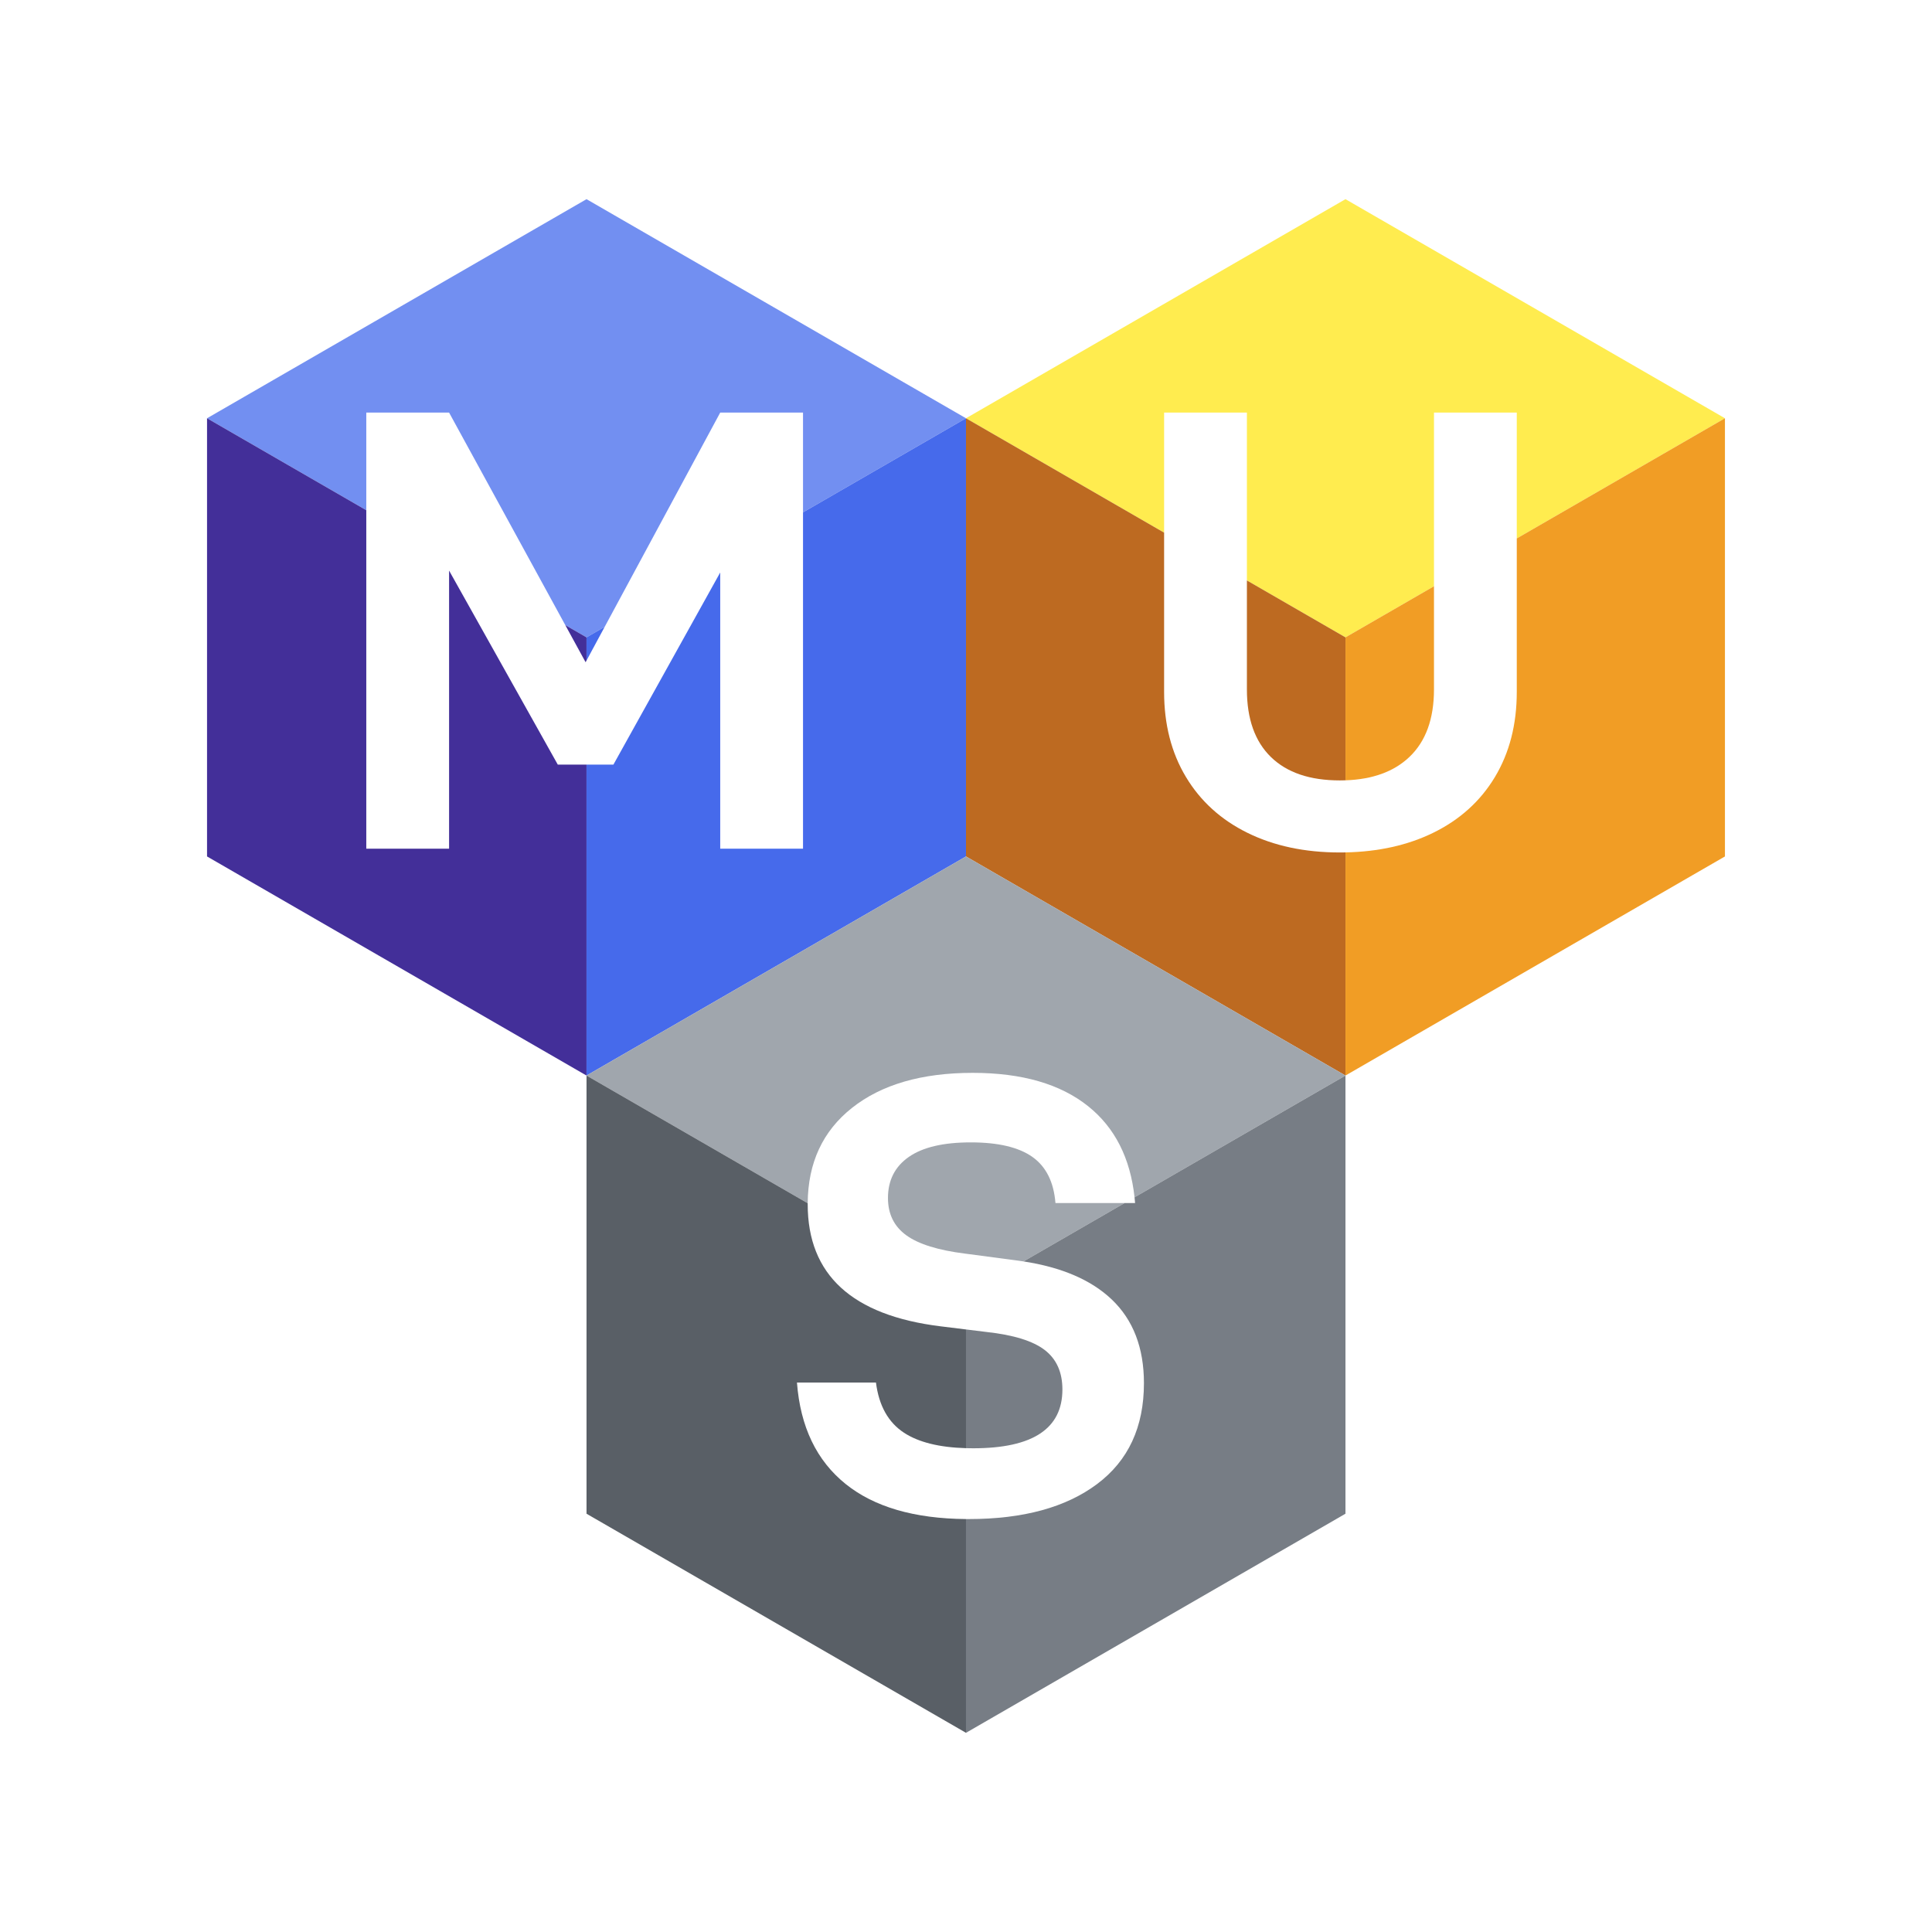
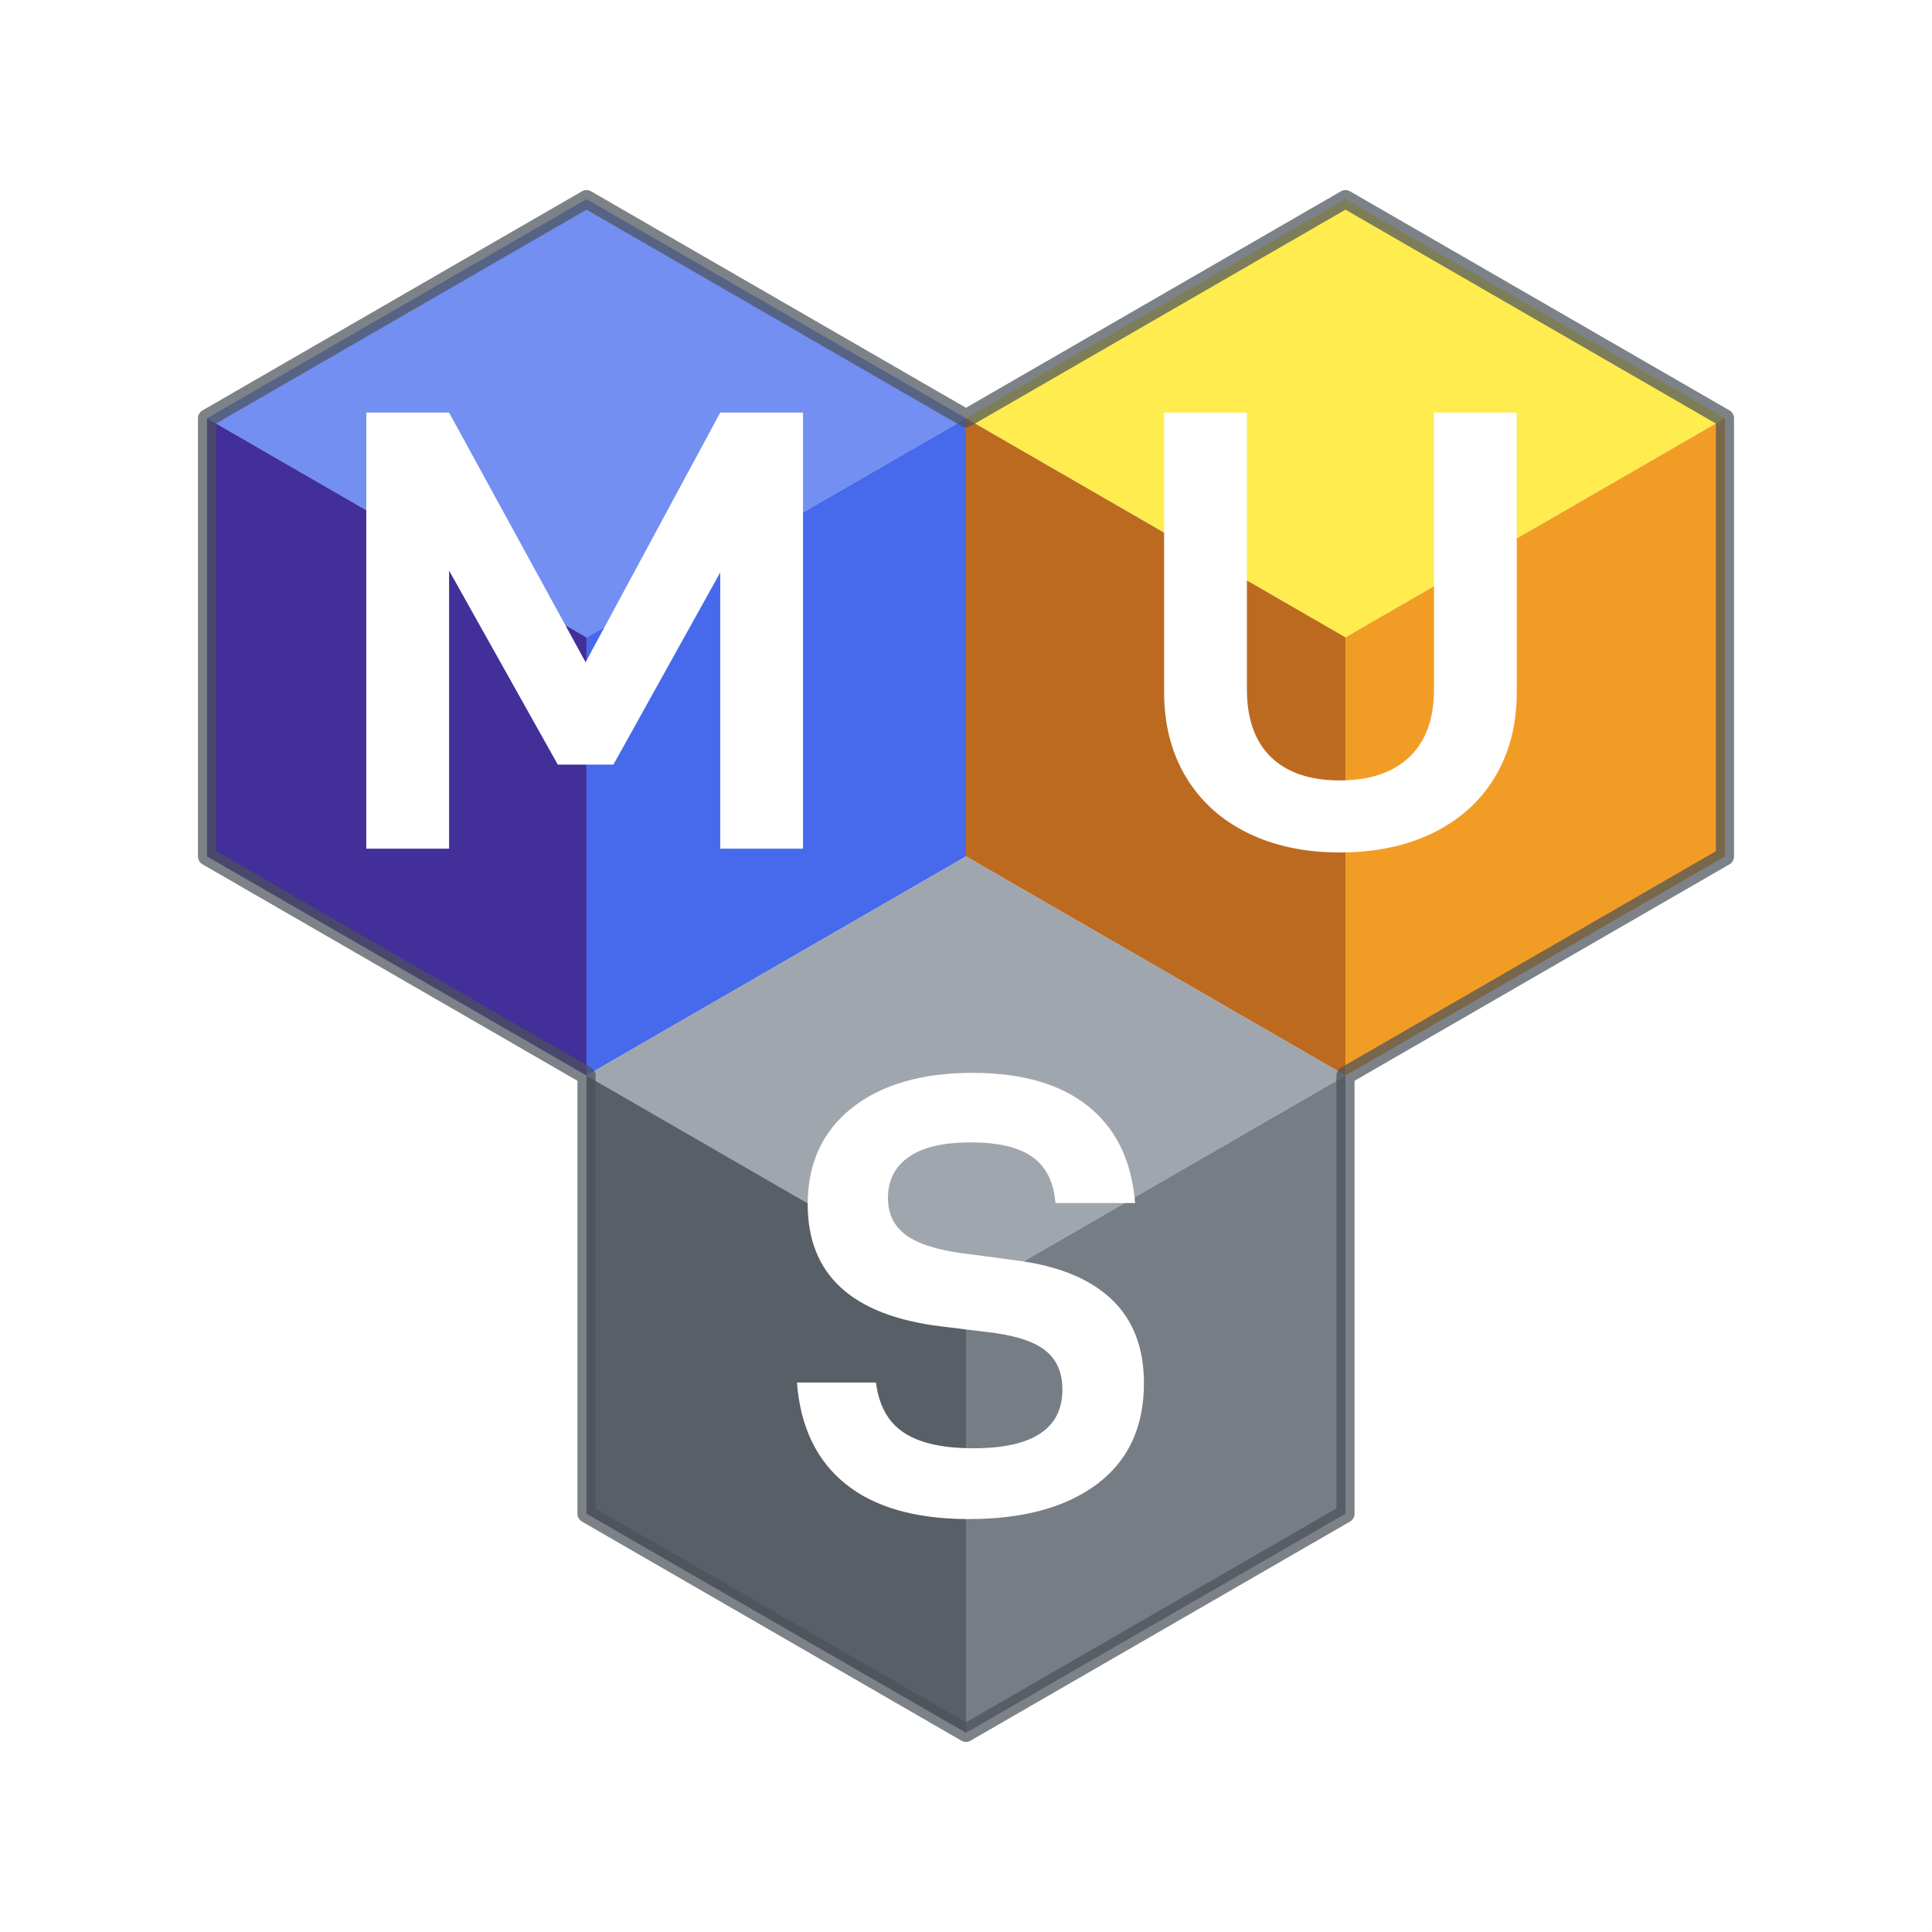
<svg xmlns="http://www.w3.org/2000/svg" xmlns:ns1="https://www.affinity.studio/" width="100%" height="100%" viewBox="0 0 1063 1063" version="1.1" xml:space="preserve" style="fill-rule:evenodd;clip-rule:evenodd;stroke-linejoin:round;stroke-miterlimit:2;">
  <rect x="0" y="0" width="1062.992" height="1062.992" style="fill:#ffffff;" />
  <rect id="Plan-de-travail1" ns1:id="Plan de travail1" x="0" y="0" width="1062.992" height="1062.992" style="fill:none;" />
  <g>
    <g>
      <path d="M113.913,230.132l208.791,-120.546l208.791,120.546l-89.671,51.772l0,-54.9l-45.554,0l-63.582,117.91l-9.984,5.764l-11.671,-6.738l-63.945,-116.936l-45.554,0l0,53.717l-87.621,-50.588Z" style="fill:#728ff1;" />
      <path d="M322.705,350.677l-11.671,-6.738l11.168,20.422l0.503,-0.934l0,-12.751Z" style="fill:#432f99;" />
      <path d="M113.913,230.132l0,241.092l208.791,120.546l0,-171.073l-15.804,0l-59.812,-106.757l0,153.007l-45.554,0l0,-186.226l-87.621,-50.588Z" style="fill:#432f99;" />
      <path d="M332.689,344.913l-9.984,5.764l0,12.751l9.984,-18.515Z" style="fill:#466aeb;" />
      <path d="M322.705,591.769l208.791,-120.546l0,-241.092l-89.671,51.772l0,185.042l-45.554,0l0,-151.963l-58.768,105.714l-14.797,0l0,171.073Z" style="fill:#466aeb;" />
    </g>
    <g>
      <path d="M531.496,230.132l208.791,-120.546l208.791,120.546l-114.538,66.128l0,-69.257l-45.554,0l0,95.558l-48.699,28.117l-54.232,-31.311l0,-92.363l-45.554,0l0,66.062l-109.005,-62.934Z" style="fill:#ffec4f;" />
      <path d="M531.496,230.132l0,241.092l208.791,120.546l0,-122.768c-1.031,0.021 -2.069,0.031 -3.114,0.031c-19.242,0 -36.165,-3.593 -50.77,-10.78c-14.605,-7.187 -25.907,-17.445 -33.905,-30.775c-7.998,-13.33 -11.997,-28.921 -11.997,-46.771l0,-87.64l-109.005,-62.934Z" style="fill:#bd6a21;" />
      <path d="M740.287,350.677l-54.232,-31.311l0,59.948c0,16.228 4.405,28.631 13.214,37.208c8.809,8.578 21.444,12.866 37.904,12.866c1.053,0 2.091,-0.018 3.114,-0.053l0,-78.659Z" style="fill:#bd6a21;" />
      <path d="M740.287,591.769l208.791,-120.546l0,-241.092l-114.538,66.128l0,84.445c0,17.851 -3.999,33.441 -11.997,46.771c-7.998,13.33 -19.358,23.589 -34.079,30.775c-13.931,6.801 -29.99,10.384 -48.178,10.749l0,122.768Z" style="fill:#f19d25;" />
      <path d="M788.987,322.561l-48.699,28.117l0,78.659c14.962,-0.514 26.675,-4.785 35.137,-12.814c9.041,-8.578 13.562,-20.98 13.562,-37.208l0,-56.754Z" style="fill:#f19d25;" />
    </g>
    <g>
      <path d="M618.769,661.928l-55.626,32.116c-1.083,-0.167 -2.18,-0.324 -3.289,-0.471l-28.863,-3.825c-14.837,-1.855 -25.617,-5.216 -32.34,-10.085c-6.723,-4.868 -10.085,-11.707 -10.085,-20.517c0,-9.737 3.825,-17.271 11.475,-22.603c7.65,-5.332 19.01,-7.998 34.079,-7.998c15.069,0 26.37,2.666 33.905,7.998c7.534,5.332 11.765,13.794 12.693,25.385l38.051,0Z" style="fill:#a0a6ad;" />
      <path d="M322.705,591.769l208.791,-120.546l208.791,120.546l-116.051,67.002c-2.358,-21.642 -10.837,-38.325 -25.435,-50.048c-15.301,-12.287 -36.513,-18.43 -63.637,-18.43c-28.051,0 -50.191,6.433 -66.419,19.3c-16.086,12.754 -24.199,30.234 -24.34,52.441l-121.701,-70.264Z" style="fill:#a0a6ad;" />
      <path d="M322.705,591.769l0,241.092l208.791,120.546l0,-117.614c-28.446,-0.229 -50.522,-6.66 -66.228,-19.293c-15.996,-12.866 -24.922,-31.471 -26.776,-55.813l43.468,0c1.623,12.751 6.781,21.966 15.475,27.646c7.982,5.215 19.336,8.036 34.062,8.463l0,-65.323l-14.067,-1.734c-48.684,-6.028 -73.026,-28.399 -73.026,-67.114c0,-0.197 0.001,-0.394 0.002,-0.59l-121.701,-70.264Z" style="fill:#595f66;" />
      <path d="M531.496,796.795l0,-65.323l11.319,1.395c14.837,1.623 25.501,4.926 31.992,9.911c6.491,4.984 9.737,12.229 9.737,21.734c0,21.56 -16.344,32.34 -49.032,32.34c-1.365,0 -2.704,-0.019 -4.016,-0.057Z" style="fill:#777d85;" />
      <path d="M531.496,953.406l208.791,-120.546l0,-241.092l-116.051,67.002c0.113,1.041 0.213,2.093 0.298,3.157l-5.765,0l-55.626,32.116c21.104,3.249 37.278,10.221 48.524,20.915c11.823,11.244 17.735,26.602 17.735,46.076c0,24.11 -8.578,42.598 -25.733,55.465c-17.155,12.866 -40.686,19.3 -70.592,19.3c-0.529,0 -1.057,-0.002 -1.582,-0.006l0,117.614Z" style="fill:#777d85;" />
    </g>
  </g>
+   <path d="M322.705 109.586 L531.496 230.132 L740.287 109.586 L949.078 230.132 L949.078 471.224 L740.287 591.769 L740.287 832.861 L531.496 953.407 L322.705 832.861 L322.705 591.769 L113.913 471.224 L113.913 230.132 Z" fill="none" stroke="#4c535a" stroke-width="10" stroke-opacity="0.72" stroke-linejoin="round" />
</svg>
